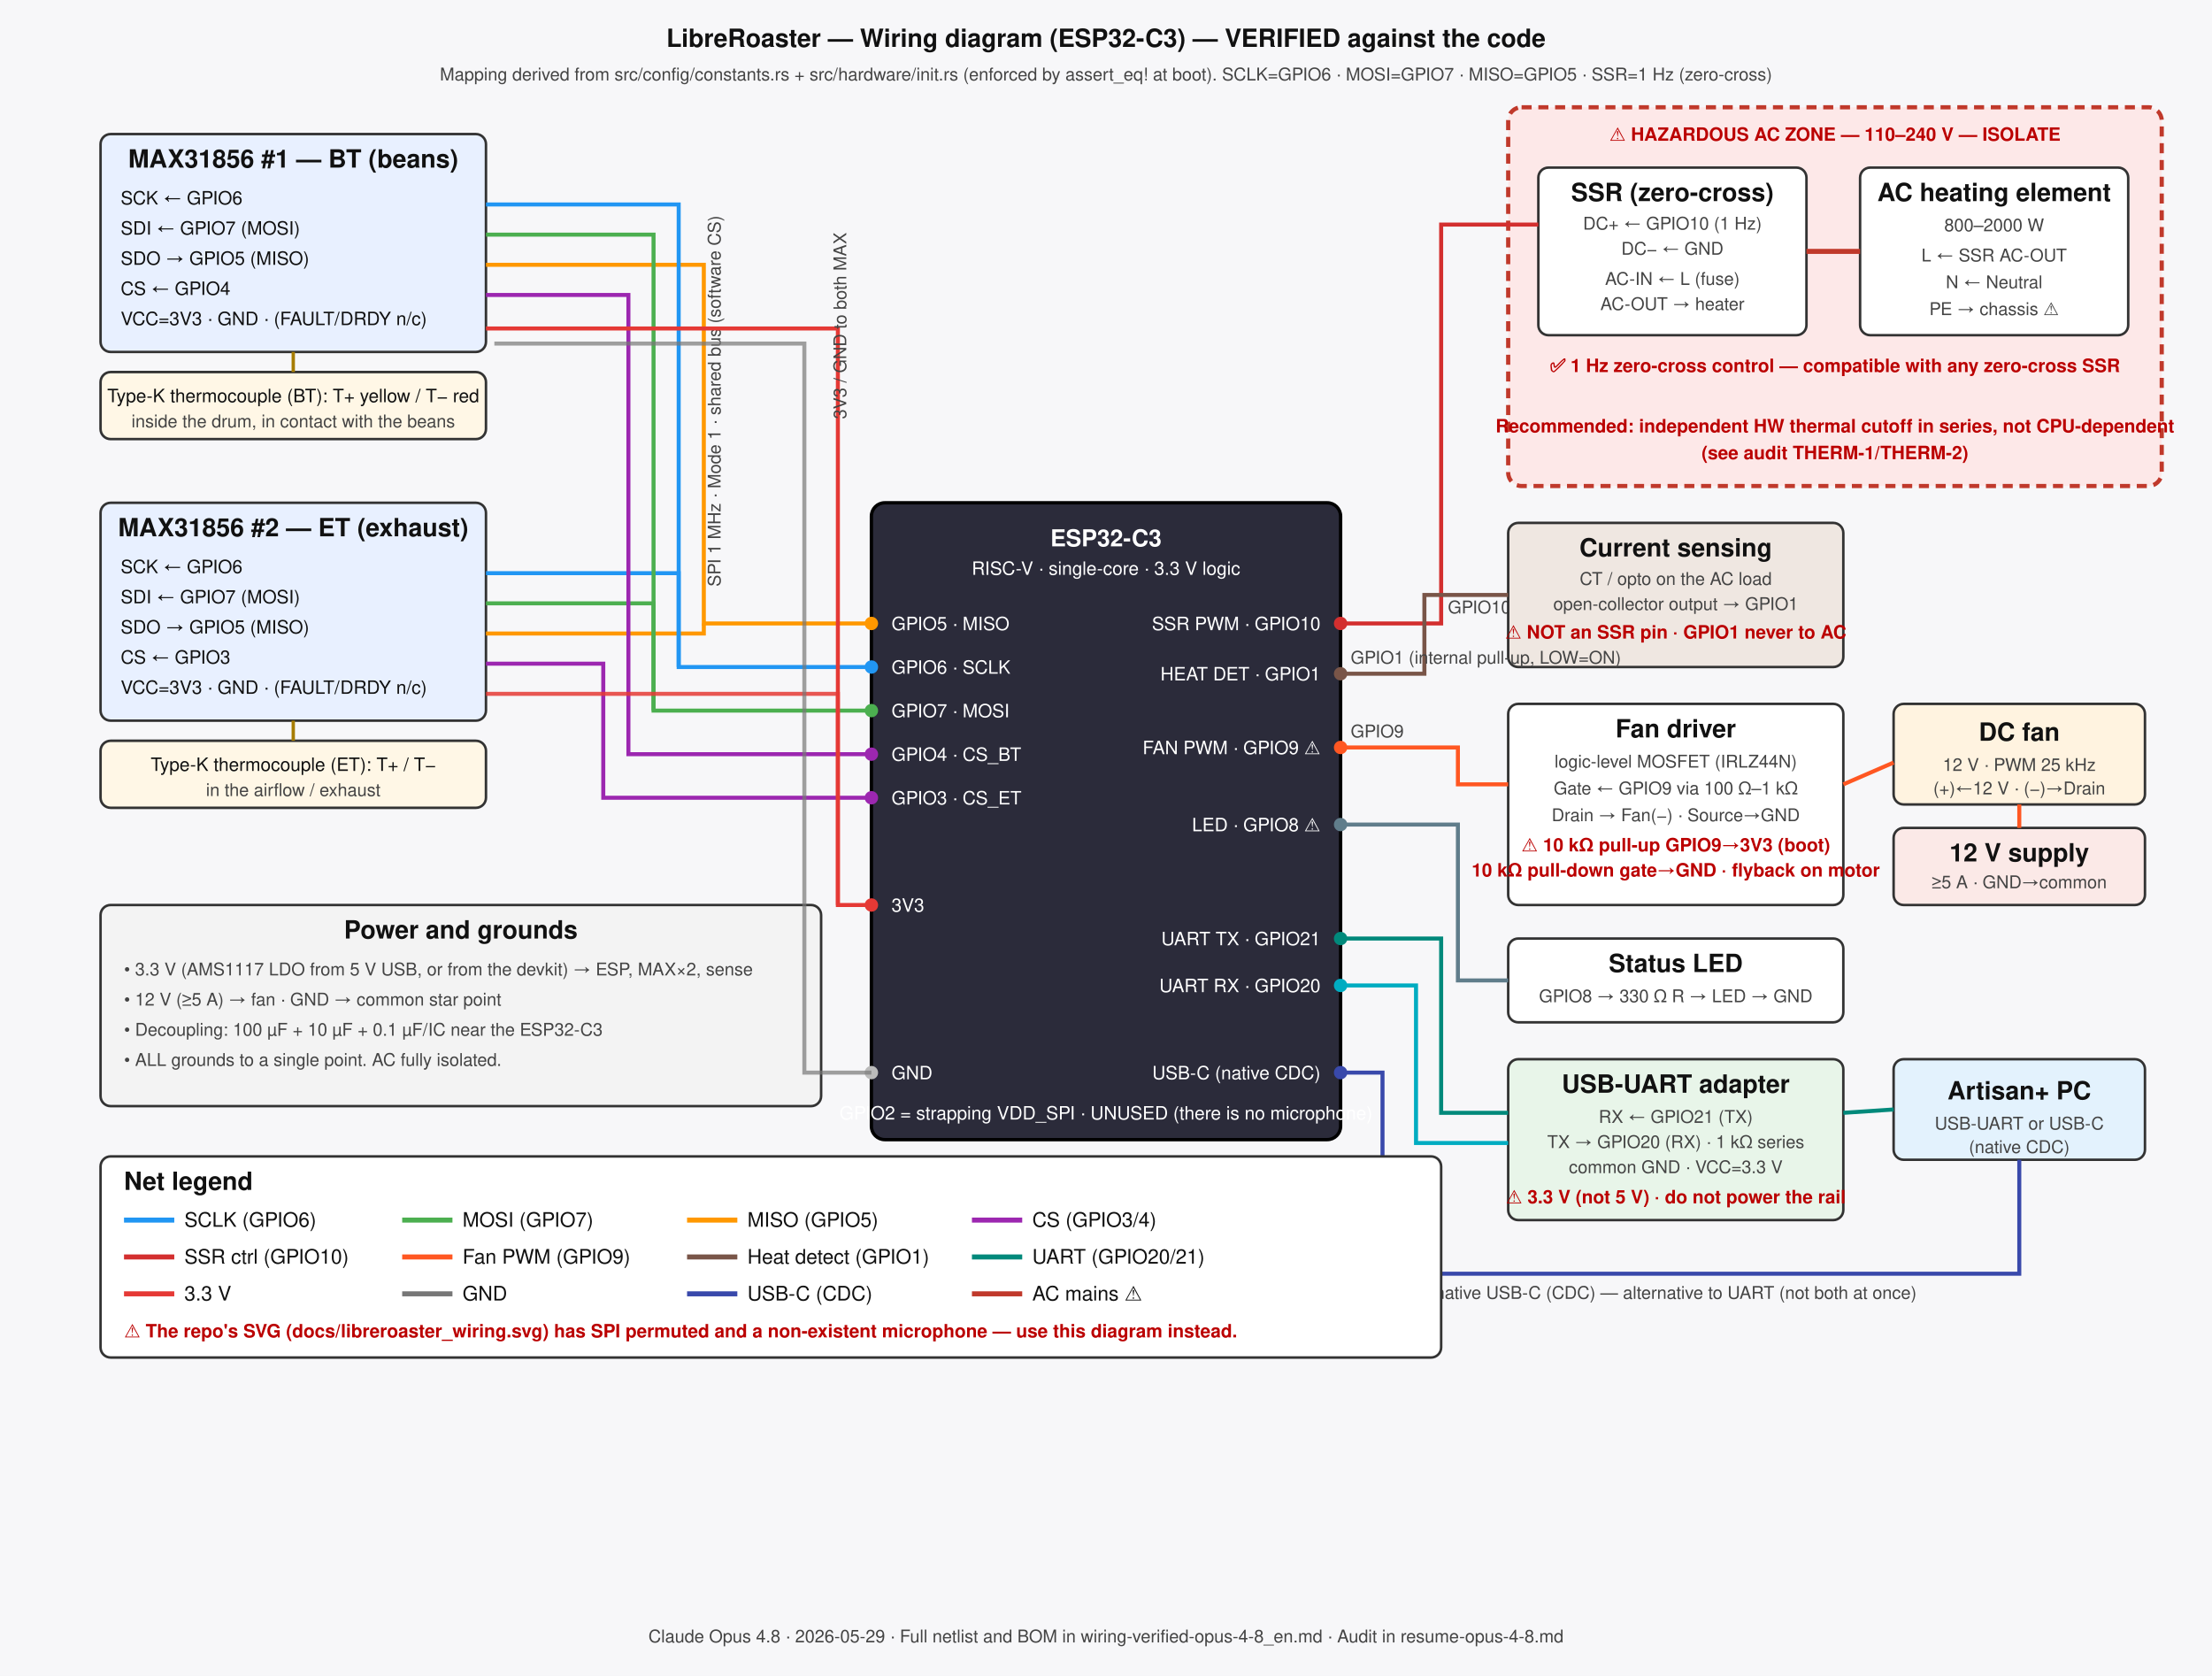
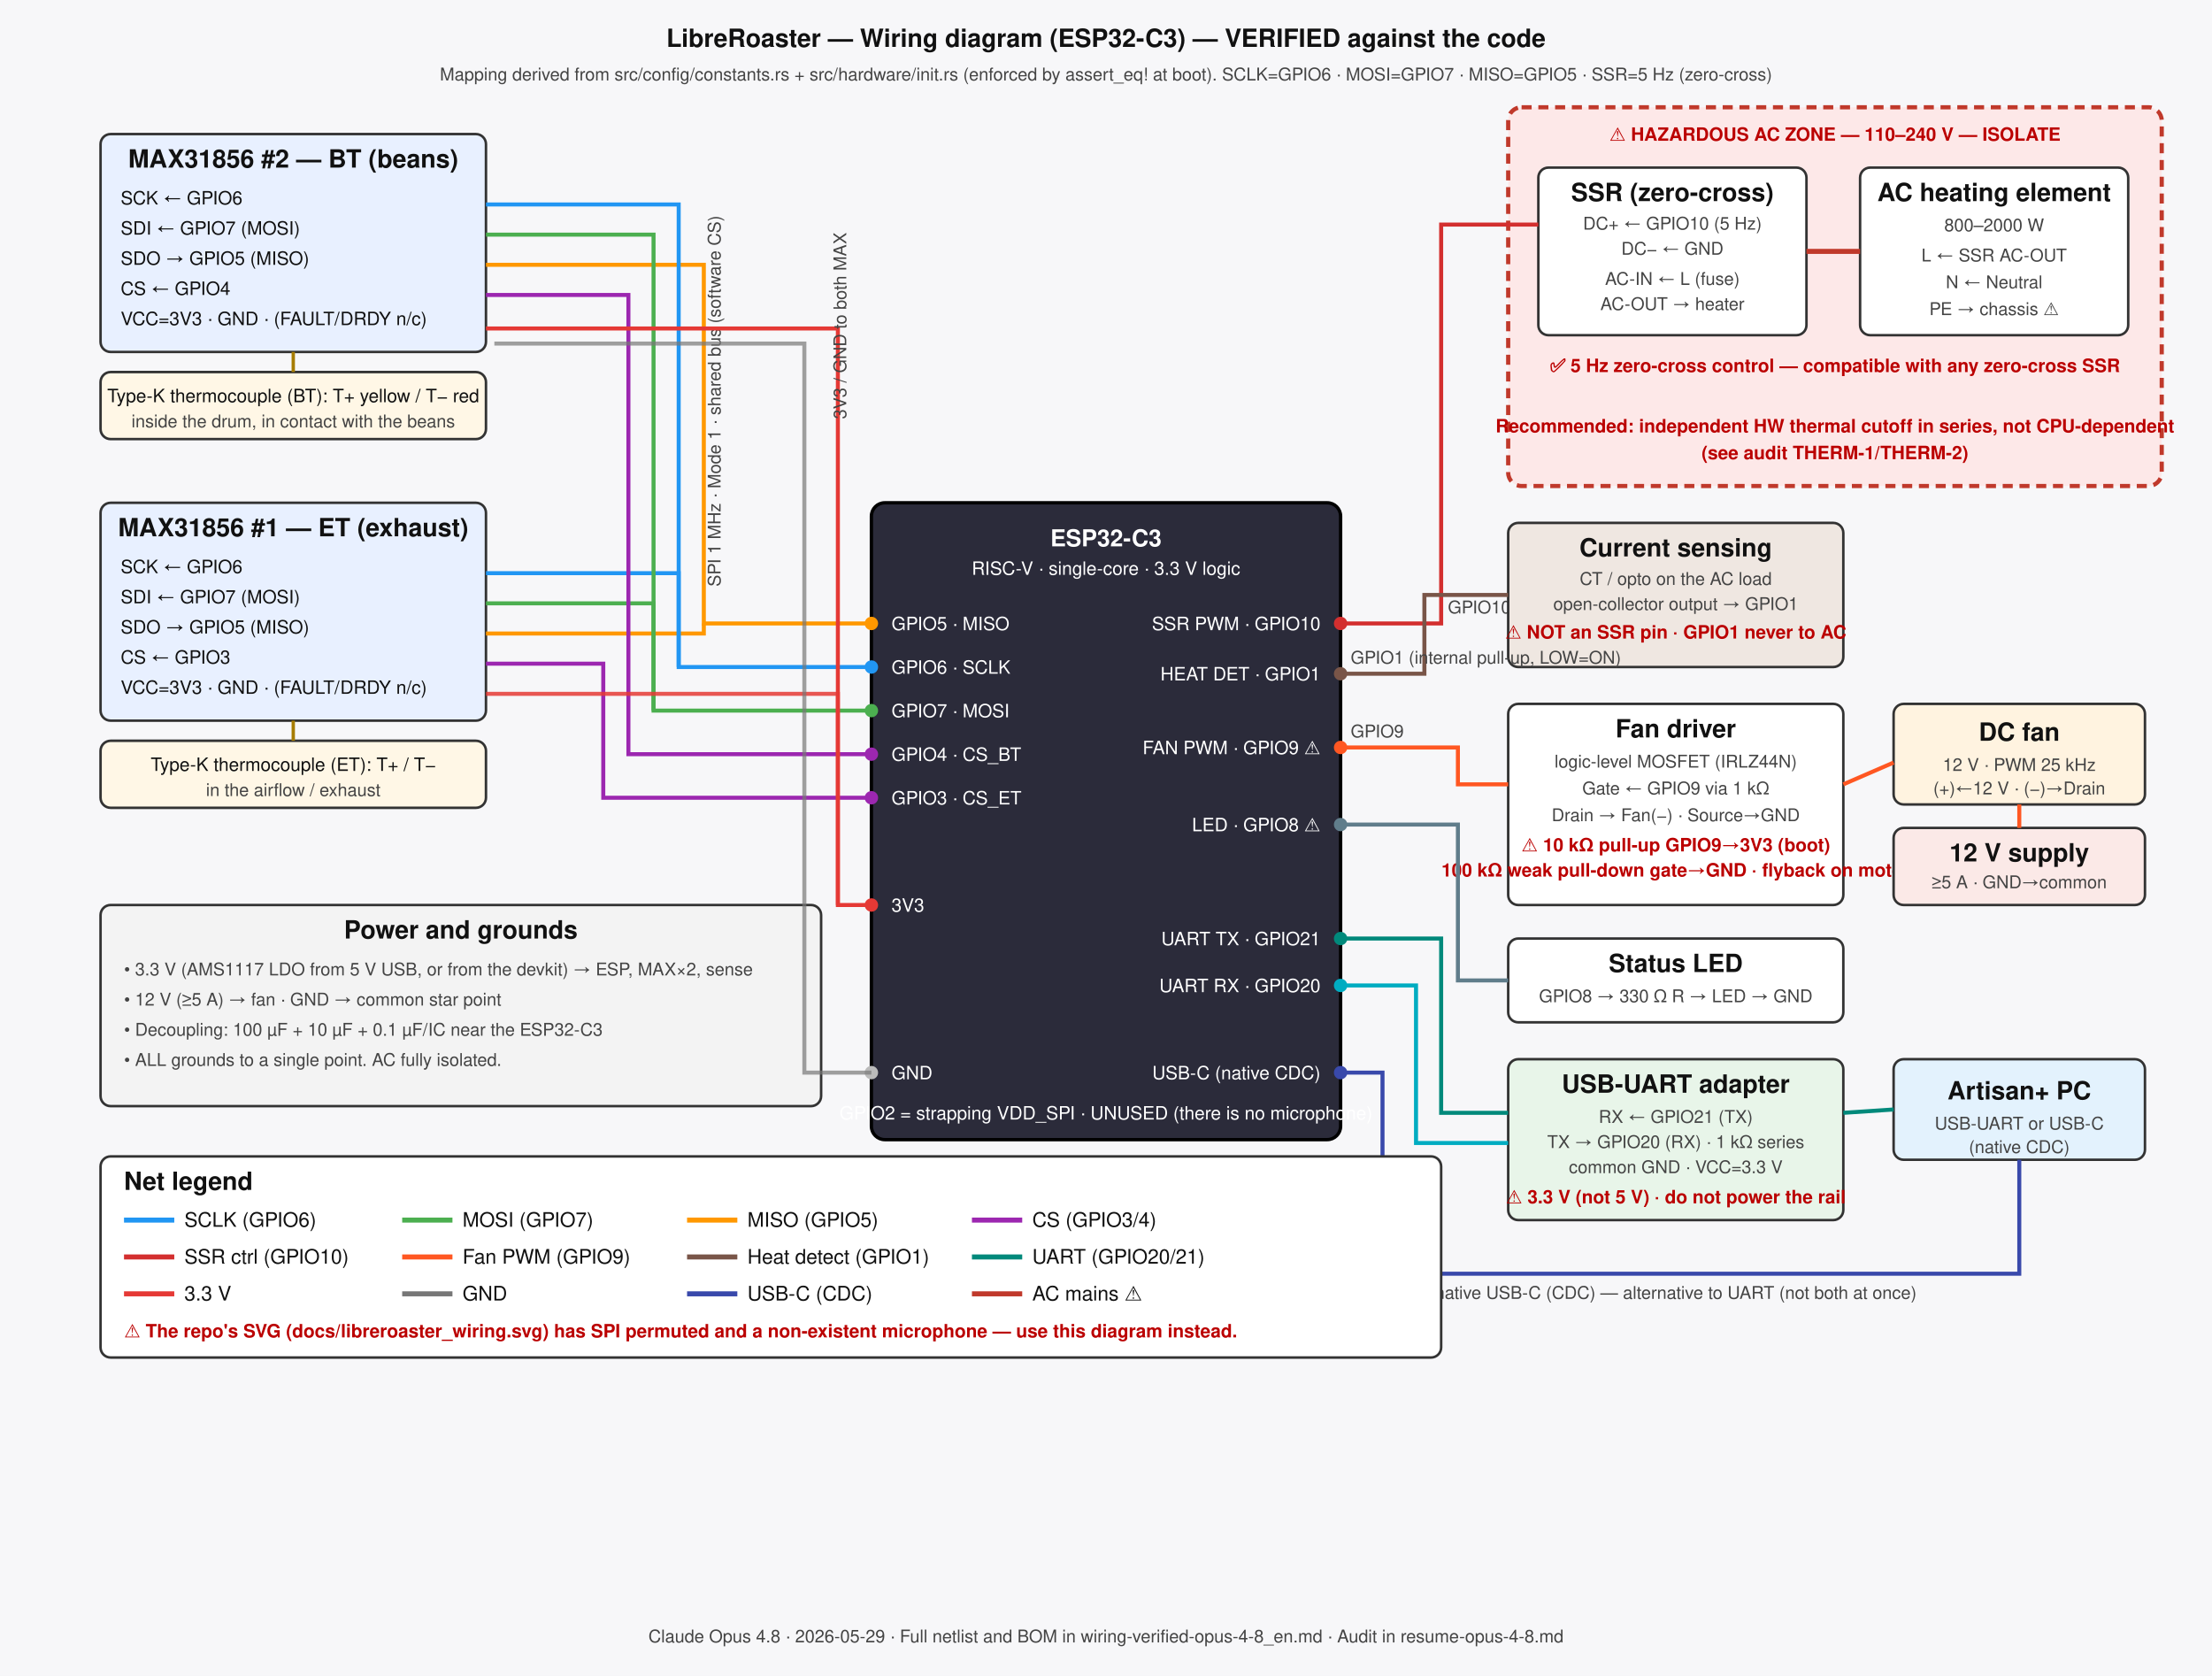
<svg xmlns="http://www.w3.org/2000/svg" width="1320" height="1000" viewBox="0 0 1320 1000" font-family="Helvetica,Arial,sans-serif">
  <defs>
    <marker id="arr" markerWidth="9" markerHeight="9" refX="7" refY="3" orient="auto">
      <path d="M0,0 L7,3 L0,6 Z" fill="#333" />
    </marker>
    <style>
      .box{stroke:#333;stroke-width:1.5;rx:6;}
      .chip{fill:#2b2b3a;stroke:#000;stroke-width:2;}
      .lbl{fill:#111;font-size:12px;}
      .lblw{fill:#fff;font-size:12px;}
      .pin{fill:#111;font-size:11px;}
      .pinw{fill:#fff;font-size:11px;}
      .title{fill:#111;font-size:15px;font-weight:bold;}
      .titlew{fill:#fff;font-size:14px;font-weight:bold;}
      .net{fill:#444;font-size:10.5px;}
      .warn{fill:#b00;font-size:11px;font-weight:bold;}
      .wire{stroke-width:2.4;fill:none;}
      .danger{fill:#fde8e8;stroke:#c0392b;stroke-width:2.5;stroke-dasharray:6 4;}
    </style>
  </defs>
  <rect x="0" y="0" width="1320" height="1000" fill="#f7f7f9" />
  <text x="660" y="28" text-anchor="middle" class="title" font-size="20">LibreRoaster — Wiring diagram (ESP32-C3) — VERIFIED against the code</text>
-   <text x="660" y="48" text-anchor="middle" class="net" font-size="12">Mapping derived from src/config/constants.rs + src/hardware/init.rs (enforced by assert_eq! at boot). SCLK=GPIO6 · MOSI=GPIO7 · MISO=GPIO5 · SSR=1 Hz (zero-cross)</text>
+   <text x="660" y="48" text-anchor="middle" class="net" font-size="12">Mapping derived from src/config/constants.rs + src/hardware/init.rs (enforced by assert_eq! at boot). SCLK=GPIO6 · MOSI=GPIO7 · MISO=GPIO5 · SSR=5 Hz (zero-cross)</text>
  <rect x="520" y="300" width="280" height="380" rx="8" class="chip" />
  <text x="660" y="326" text-anchor="middle" class="titlew">ESP32-C3</text>
  <text x="660" y="343" text-anchor="middle" class="pinw" font-size="10">RISC-V · single-core · 3.3 V logic</text>
  <g>
    <circle cx="520" cy="372" r="4" fill="#FF9800" />
    <text x="532" y="376" class="pinw">GPIO5 · MISO</text>
    <circle cx="520" cy="398" r="4" fill="#2196F3" />
    <text x="532" y="402" class="pinw">GPIO6 · SCLK</text>
    <circle cx="520" cy="424" r="4" fill="#4CAF50" />
    <text x="532" y="428" class="pinw">GPIO7 · MOSI</text>
    <circle cx="520" cy="450" r="4" fill="#9C27B0" />
    <text x="532" y="454" class="pinw">GPIO4 · CS_BT</text>
    <circle cx="520" cy="476" r="4" fill="#9C27B0" />
    <text x="532" y="480" class="pinw">GPIO3 · CS_ET</text>
    <circle cx="520" cy="540" r="4" fill="#E53935" />
    <text x="532" y="544" class="pinw">3V3</text>
    <circle cx="520" cy="640" r="4" fill="#bbb" />
    <text x="532" y="644" class="pinw">GND</text>
  </g>
  <g text-anchor="end">
    <circle cx="800" cy="372" r="4" fill="#D32F2F" />
    <text x="788" y="376" class="pinw">SSR PWM · GPIO10</text>
    <circle cx="800" cy="402" r="4" fill="#795548" />
    <text x="788" y="406" class="pinw">HEAT DET · GPIO1</text>
    <circle cx="800" cy="446" r="4" fill="#FF5722" />
    <text x="788" y="450" class="pinw">FAN PWM · GPIO9 ⚠</text>
    <circle cx="800" cy="492" r="4" fill="#607D8B" />
    <text x="788" y="496" class="pinw">LED · GPIO8 ⚠</text>
    <circle cx="800" cy="560" r="4" fill="#00897B" />
    <text x="788" y="564" class="pinw">UART TX · GPIO21</text>
    <circle cx="800" cy="588" r="4" fill="#00ACC1" />
    <text x="788" y="592" class="pinw">UART RX · GPIO20</text>
    <circle cx="800" cy="640" r="4" fill="#3949AB" />
    <text x="788" y="644" class="pinw">USB-C (native CDC)</text>
  </g>
  <text x="660" y="668" text-anchor="middle" class="pinw" font-size="9.5">GPIO2 = strapping VDD_SPI · UNUSED (there is no microphone)</text>
  <rect x="60" y="80" width="230" height="130" rx="6" fill="#e8f0ff" class="box" />
-   <text x="175" y="100" text-anchor="middle" class="title" font-size="13">MAX31856 #1 — BT (beans)</text>
+   <text x="175" y="100" text-anchor="middle" class="title" font-size="13">MAX31856 #2 — BT (beans)</text>
  <g text-anchor="start">
    <text x="72" y="122" class="pin">SCK ← GPIO6</text>
    <text x="72" y="140" class="pin">SDI ← GPIO7 (MOSI)</text>
    <text x="72" y="158" class="pin">SDO → GPIO5 (MISO)</text>
    <text x="72" y="176" class="pin">CS  ← GPIO4</text>
    <text x="72" y="194" class="pin">VCC=3V3 · GND · (FAULT/DRDY n/c)</text>
  </g>
  <rect x="60" y="222" width="230" height="40" rx="6" fill="#fff7e6" class="box" />
  <text x="175" y="240" text-anchor="middle" class="pin">Type-K thermocouple (BT): T+ yellow / T− red</text>
  <text x="175" y="255" text-anchor="middle" class="net">inside the drum, in contact with the beans</text>
  <line x1="175" y1="210" x2="175" y2="222" stroke="#a67c00" stroke-width="2" />
  <rect x="60" y="300" width="230" height="130" rx="6" fill="#e8f0ff" class="box" />
-   <text x="175" y="320" text-anchor="middle" class="title" font-size="13">MAX31856 #2 — ET (exhaust)</text>
+   <text x="175" y="320" text-anchor="middle" class="title" font-size="13">MAX31856 #1 — ET (exhaust)</text>
  <g text-anchor="start">
    <text x="72" y="342" class="pin">SCK ← GPIO6</text>
    <text x="72" y="360" class="pin">SDI ← GPIO7 (MOSI)</text>
    <text x="72" y="378" class="pin">SDO → GPIO5 (MISO)</text>
    <text x="72" y="396" class="pin">CS  ← GPIO3</text>
    <text x="72" y="414" class="pin">VCC=3V3 · GND · (FAULT/DRDY n/c)</text>
  </g>
  <rect x="60" y="442" width="230" height="40" rx="6" fill="#fff7e6" class="box" />
  <text x="175" y="460" text-anchor="middle" class="pin">Type-K thermocouple (ET): T+ / T−</text>
  <text x="175" y="475" text-anchor="middle" class="net">in the airflow / exhaust</text>
  <line x1="175" y1="430" x2="175" y2="442" stroke="#a67c00" stroke-width="2" />
  <polyline class="wire" stroke="#FF9800" points="520,372 420,372 420,158 290,158" />
  <polyline class="wire" stroke="#FF9800" points="420,372 420,378 290,378" />
  <polyline class="wire" stroke="#2196F3" points="520,398 405,398 405,122 290,122" />
  <polyline class="wire" stroke="#2196F3" points="405,398 405,342 290,342" />
  <polyline class="wire" stroke="#4CAF50" points="520,424 390,424 390,140 290,140" />
  <polyline class="wire" stroke="#4CAF50" points="390,424 390,360 290,360" />
  <polyline class="wire" stroke="#9C27B0" points="520,450 375,450 375,176 290,176" />
  <polyline class="wire" stroke="#9C27B0" points="520,476 360,476 360,396 290,396" />
  <text x="430" y="350" class="net" transform="rotate(-90 430 350)">SPI 1 MHz · Mode 1 · shared bus (software CS)</text>
  <rect x="900" y="64" width="390" height="226" rx="8" class="danger" />
  <text x="1095" y="84" text-anchor="middle" class="warn" font-size="13">⚠ HAZARDOUS AC ZONE — 110–240 V — ISOLATE</text>
  <rect x="918" y="100" width="160" height="100" rx="6" fill="#fff" class="box" />
  <text x="998" y="120" text-anchor="middle" class="title" font-size="12">SSR (zero-cross)</text>
-   <text x="998" y="137" text-anchor="middle" class="net">DC+ ← GPIO10 (1 Hz)</text>
+   <text x="998" y="137" text-anchor="middle" class="net">DC+ ← GPIO10 (5 Hz)</text>
  <text x="998" y="152" text-anchor="middle" class="net">DC− ← GND</text>
  <text x="998" y="170" text-anchor="middle" class="net">AC-IN ← L (fuse)</text>
  <text x="998" y="185" text-anchor="middle" class="net">AC-OUT → heater</text>
  <rect x="1110" y="100" width="160" height="100" rx="6" fill="#fff" class="box" />
  <text x="1190" y="120" text-anchor="middle" class="title" font-size="12">AC heating element</text>
  <text x="1190" y="138" text-anchor="middle" class="net">800–2000 W</text>
  <text x="1190" y="156" text-anchor="middle" class="net">L ← SSR AC-OUT</text>
  <text x="1190" y="172" text-anchor="middle" class="net">N ← Neutral</text>
  <text x="1190" y="188" text-anchor="middle" class="net">PE → chassis ⚠</text>
-   <text x="1095" y="222" text-anchor="middle" class="warn" font-size="10">✅ 1 Hz zero-cross control — compatible with any zero-cross SSR</text>
+   <text x="1095" y="222" text-anchor="middle" class="warn" font-size="10">✅ 5 Hz zero-cross control — compatible with any zero-cross SSR</text>
  <text x="1095" y="258" text-anchor="middle" class="warn" font-size="10">Recommended: independent HW thermal cutoff in series, not CPU-dependent</text>
  <text x="1095" y="274" text-anchor="middle" class="warn" font-size="10">(see audit THERM-1/THERM-2)</text>
  <polyline class="wire" stroke="#D32F2F" points="800,372 860,372 860,134 918,134" />
  <text x="864" y="366" class="net">GPIO10 → DC+</text>
  <line x1="1078" y1="150" x2="1110" y2="150" stroke="#c0392b" stroke-width="3" />
  <rect x="900" y="312" width="200" height="86" rx="6" fill="#efe7e1" class="box" />
  <text x="1000" y="332" text-anchor="middle" class="title" font-size="12">Current sensing</text>
  <text x="1000" y="349" text-anchor="middle" class="net">CT / opto on the AC load</text>
  <text x="1000" y="364" text-anchor="middle" class="net">open-collector output → GPIO1</text>
  <text x="1000" y="381" text-anchor="middle" class="warn" font-size="9.5">⚠ NOT an SSR pin · GPIO1 never to AC</text>
  <polyline class="wire" stroke="#795548" points="800,402 850,402 850,355 900,355" />
  <text x="806" y="396" class="net">GPIO1 (internal pull-up, LOW=ON)</text>
  <rect x="900" y="420" width="200" height="120" rx="6" fill="#fff" class="box" />
  <text x="1000" y="440" text-anchor="middle" class="title" font-size="12">Fan driver</text>
  <text x="1000" y="458" text-anchor="middle" class="net">logic-level MOSFET (IRLZ44N)</text>
-   <text x="1000" y="474" text-anchor="middle" class="net">Gate ← GPIO9 via 100 Ω–1 kΩ</text>
+   <text x="1000" y="474" text-anchor="middle" class="net">Gate ← GPIO9 via 1 kΩ</text>
  <text x="1000" y="490" text-anchor="middle" class="net">Drain → Fan(−) · Source→GND</text>
  <text x="1000" y="508" text-anchor="middle" class="warn" font-size="9.5">⚠ 10 kΩ pull-up GPIO9→3V3 (boot)</text>
-   <text x="1000" y="523" text-anchor="middle" class="warn" font-size="9.5">10 kΩ pull-down gate→GND · flyback on motor</text>
+   <text x="1000" y="523" text-anchor="middle" class="warn" font-size="9.5">100 kΩ weak pull-down gate→GND · flyback on motor</text>
  <rect x="1130" y="420" width="150" height="60" rx="6" fill="#fff3e0" class="box" />
  <text x="1205" y="442" text-anchor="middle" class="title" font-size="12">DC fan</text>
  <text x="1205" y="460" text-anchor="middle" class="net">12 V · PWM 25 kHz</text>
  <text x="1205" y="474" text-anchor="middle" class="net">(+)←12 V · (−)→Drain</text>
  <rect x="1130" y="494" width="150" height="46" rx="6" fill="#fbe9e7" class="box" />
  <text x="1205" y="514" text-anchor="middle" class="title" font-size="12">12 V supply</text>
  <text x="1205" y="530" text-anchor="middle" class="net">≥5 A · GND→common</text>
  <polyline class="wire" stroke="#FF5722" points="800,446 870,446 870,468 900,468" />
  <text x="806" y="440" class="net">GPIO9</text>
  <line x1="1100" y1="468" x2="1130" y2="455" stroke="#FF5722" stroke-width="2.4" />
  <line x1="1205" y1="480" x2="1205" y2="494" stroke="#FF5722" stroke-width="2.4" />
  <rect x="900" y="560" width="200" height="50" rx="6" fill="#fff" class="box" />
  <text x="1000" y="580" text-anchor="middle" class="title" font-size="12">Status LED</text>
  <text x="1000" y="598" text-anchor="middle" class="net">GPIO8 → 330 Ω R → LED → GND</text>
  <polyline class="wire" stroke="#607D8B" points="800,492 870,492 870,585 900,585" />
  <rect x="900" y="632" width="200" height="96" rx="6" fill="#e8f5e9" class="box" />
  <text x="1000" y="652" text-anchor="middle" class="title" font-size="12">USB-UART adapter</text>
  <text x="1000" y="670" text-anchor="middle" class="net">RX ← GPIO21 (TX)</text>
  <text x="1000" y="685" text-anchor="middle" class="net">TX → GPIO20 (RX) · 1 kΩ series</text>
  <text x="1000" y="700" text-anchor="middle" class="net">common GND · VCC=3.3 V</text>
  <text x="1000" y="718" text-anchor="middle" class="warn" font-size="9.5">⚠ 3.3 V (not 5 V) · do not power the rail</text>
  <polyline class="wire" stroke="#00897B" points="800,560 860,560 860,664 900,664" />
  <polyline class="wire" stroke="#00ACC1" points="800,588 845,588 845,682 900,682" />
  <rect x="1130" y="632" width="150" height="60" rx="6" fill="#e3f2fd" class="box" />
  <text x="1205" y="656" text-anchor="middle" class="title" font-size="12">Artisan+ PC</text>
  <text x="1205" y="674" text-anchor="middle" class="net">USB-UART  or  USB-C</text>
  <text x="1205" y="688" text-anchor="middle" class="net">(native CDC)</text>
  <line x1="1100" y1="664" x2="1130" y2="662" stroke="#00897B" stroke-width="2.4" />
  <polyline class="wire" stroke="#3949AB" points="800,640 825,640 825,760 1205,760 1205,692" />
  <text x="1000" y="775" text-anchor="middle" class="net">native USB-C (CDC) — alternative to UART (not both at once)</text>
  <rect x="60" y="540" width="430" height="120" rx="6" fill="#f3f3f3" class="box" />
  <text x="275" y="560" text-anchor="middle" class="title" font-size="13">Power and grounds</text>
  <text x="74" y="582" class="net">• 3.3 V (AMS1117 LDO from 5 V USB, or from the devkit) → ESP, MAX×2, sense</text>
  <text x="74" y="600" class="net">• 12 V (≥5 A) → fan · GND → common star point</text>
  <text x="74" y="618" class="net">• Decoupling: 100 µF + 10 µF + 0.1 µF/IC near the ESP32-C3</text>
  <text x="74" y="636" class="net">• ALL grounds to a single point. AC fully isolated.</text>
  <polyline class="wire" stroke="#E53935" points="520,540 500,540 500,196 290,196" />
  <polyline class="wire" stroke="#E53935" points="500,540 500,414 290,414" opacity="0.85" />
  <polyline class="wire" stroke="#777" points="520,640 480,640 480,205 295,205" opacity="0.7" />
  <text x="505" y="250" class="net" transform="rotate(-90 505 250)">3V3 / GND to both MAX</text>
  <rect x="60" y="690" width="800" height="120" rx="6" fill="#ffffff" class="box" />
  <text x="74" y="710" class="title" font-size="13">Net legend</text>
  <g font-size="11">
    <line x1="74" y1="728" x2="104" y2="728" stroke="#2196F3" stroke-width="3" />
    <text x="110" y="732" class="lbl">SCLK (GPIO6)</text>
    <line x1="240" y1="728" x2="270" y2="728" stroke="#4CAF50" stroke-width="3" />
    <text x="276" y="732" class="lbl">MOSI (GPIO7)</text>
    <line x1="410" y1="728" x2="440" y2="728" stroke="#FF9800" stroke-width="3" />
    <text x="446" y="732" class="lbl">MISO (GPIO5)</text>
    <line x1="580" y1="728" x2="610" y2="728" stroke="#9C27B0" stroke-width="3" />
    <text x="616" y="732" class="lbl">CS (GPIO3/4)</text>
    <line x1="74" y1="750" x2="104" y2="750" stroke="#D32F2F" stroke-width="3" />
    <text x="110" y="754" class="lbl">SSR ctrl (GPIO10)</text>
    <line x1="240" y1="750" x2="270" y2="750" stroke="#FF5722" stroke-width="3" />
    <text x="276" y="754" class="lbl">Fan PWM (GPIO9)</text>
    <line x1="410" y1="750" x2="440" y2="750" stroke="#795548" stroke-width="3" />
    <text x="446" y="754" class="lbl">Heat detect (GPIO1)</text>
    <line x1="580" y1="750" x2="610" y2="750" stroke="#00897B" stroke-width="3" />
    <text x="616" y="754" class="lbl">UART (GPIO20/21)</text>
    <line x1="74" y1="772" x2="104" y2="772" stroke="#E53935" stroke-width="3" />
    <text x="110" y="776" class="lbl">3.3 V</text>
    <line x1="240" y1="772" x2="270" y2="772" stroke="#777" stroke-width="3" />
    <text x="276" y="776" class="lbl">GND</text>
    <line x1="410" y1="772" x2="440" y2="772" stroke="#3949AB" stroke-width="3" />
    <text x="446" y="776" class="lbl">USB-C (CDC)</text>
    <line x1="580" y1="772" x2="610" y2="772" stroke="#c0392b" stroke-width="3" />
    <text x="616" y="776" class="lbl">AC mains ⚠</text>
  </g>
  <text x="74" y="798" class="warn" font-size="10.5">⚠ The repo's SVG (docs/libreroaster_wiring.svg) has SPI permuted and a non-existent microphone — use this diagram instead.</text>
  <text x="660" y="980" text-anchor="middle" class="net" font-size="10">Claude Opus 4.8 · 2026-05-29 · Full netlist and BOM in wiring-verified-opus-4-8_en.md · Audit in resume-opus-4-8.md</text>
</svg>
